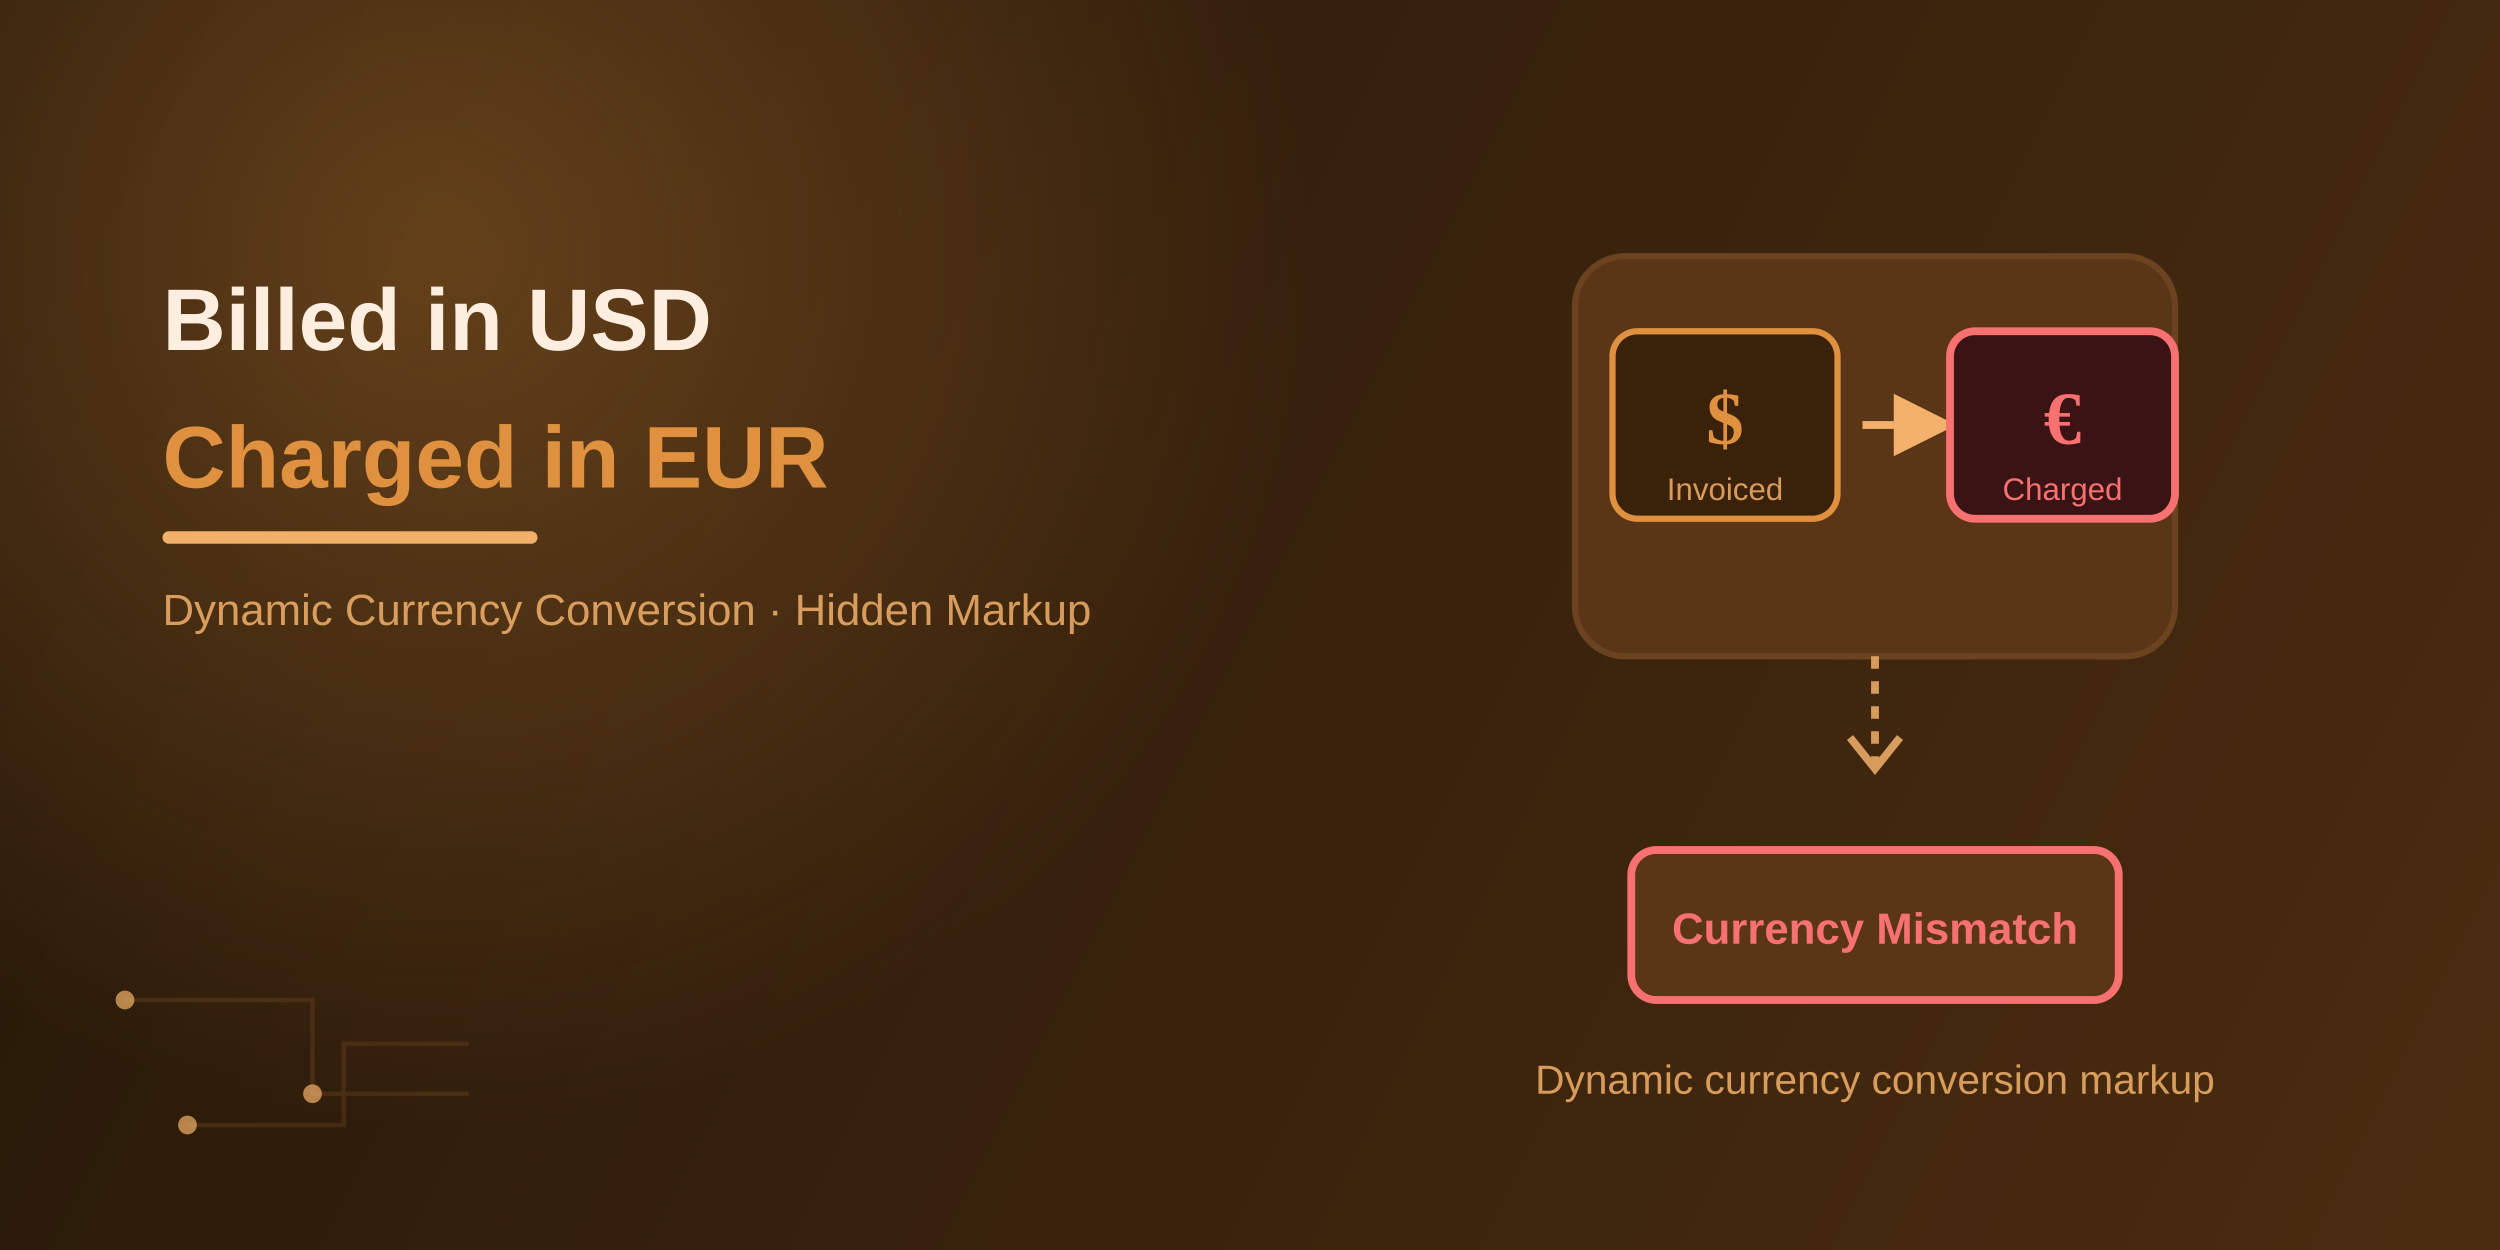
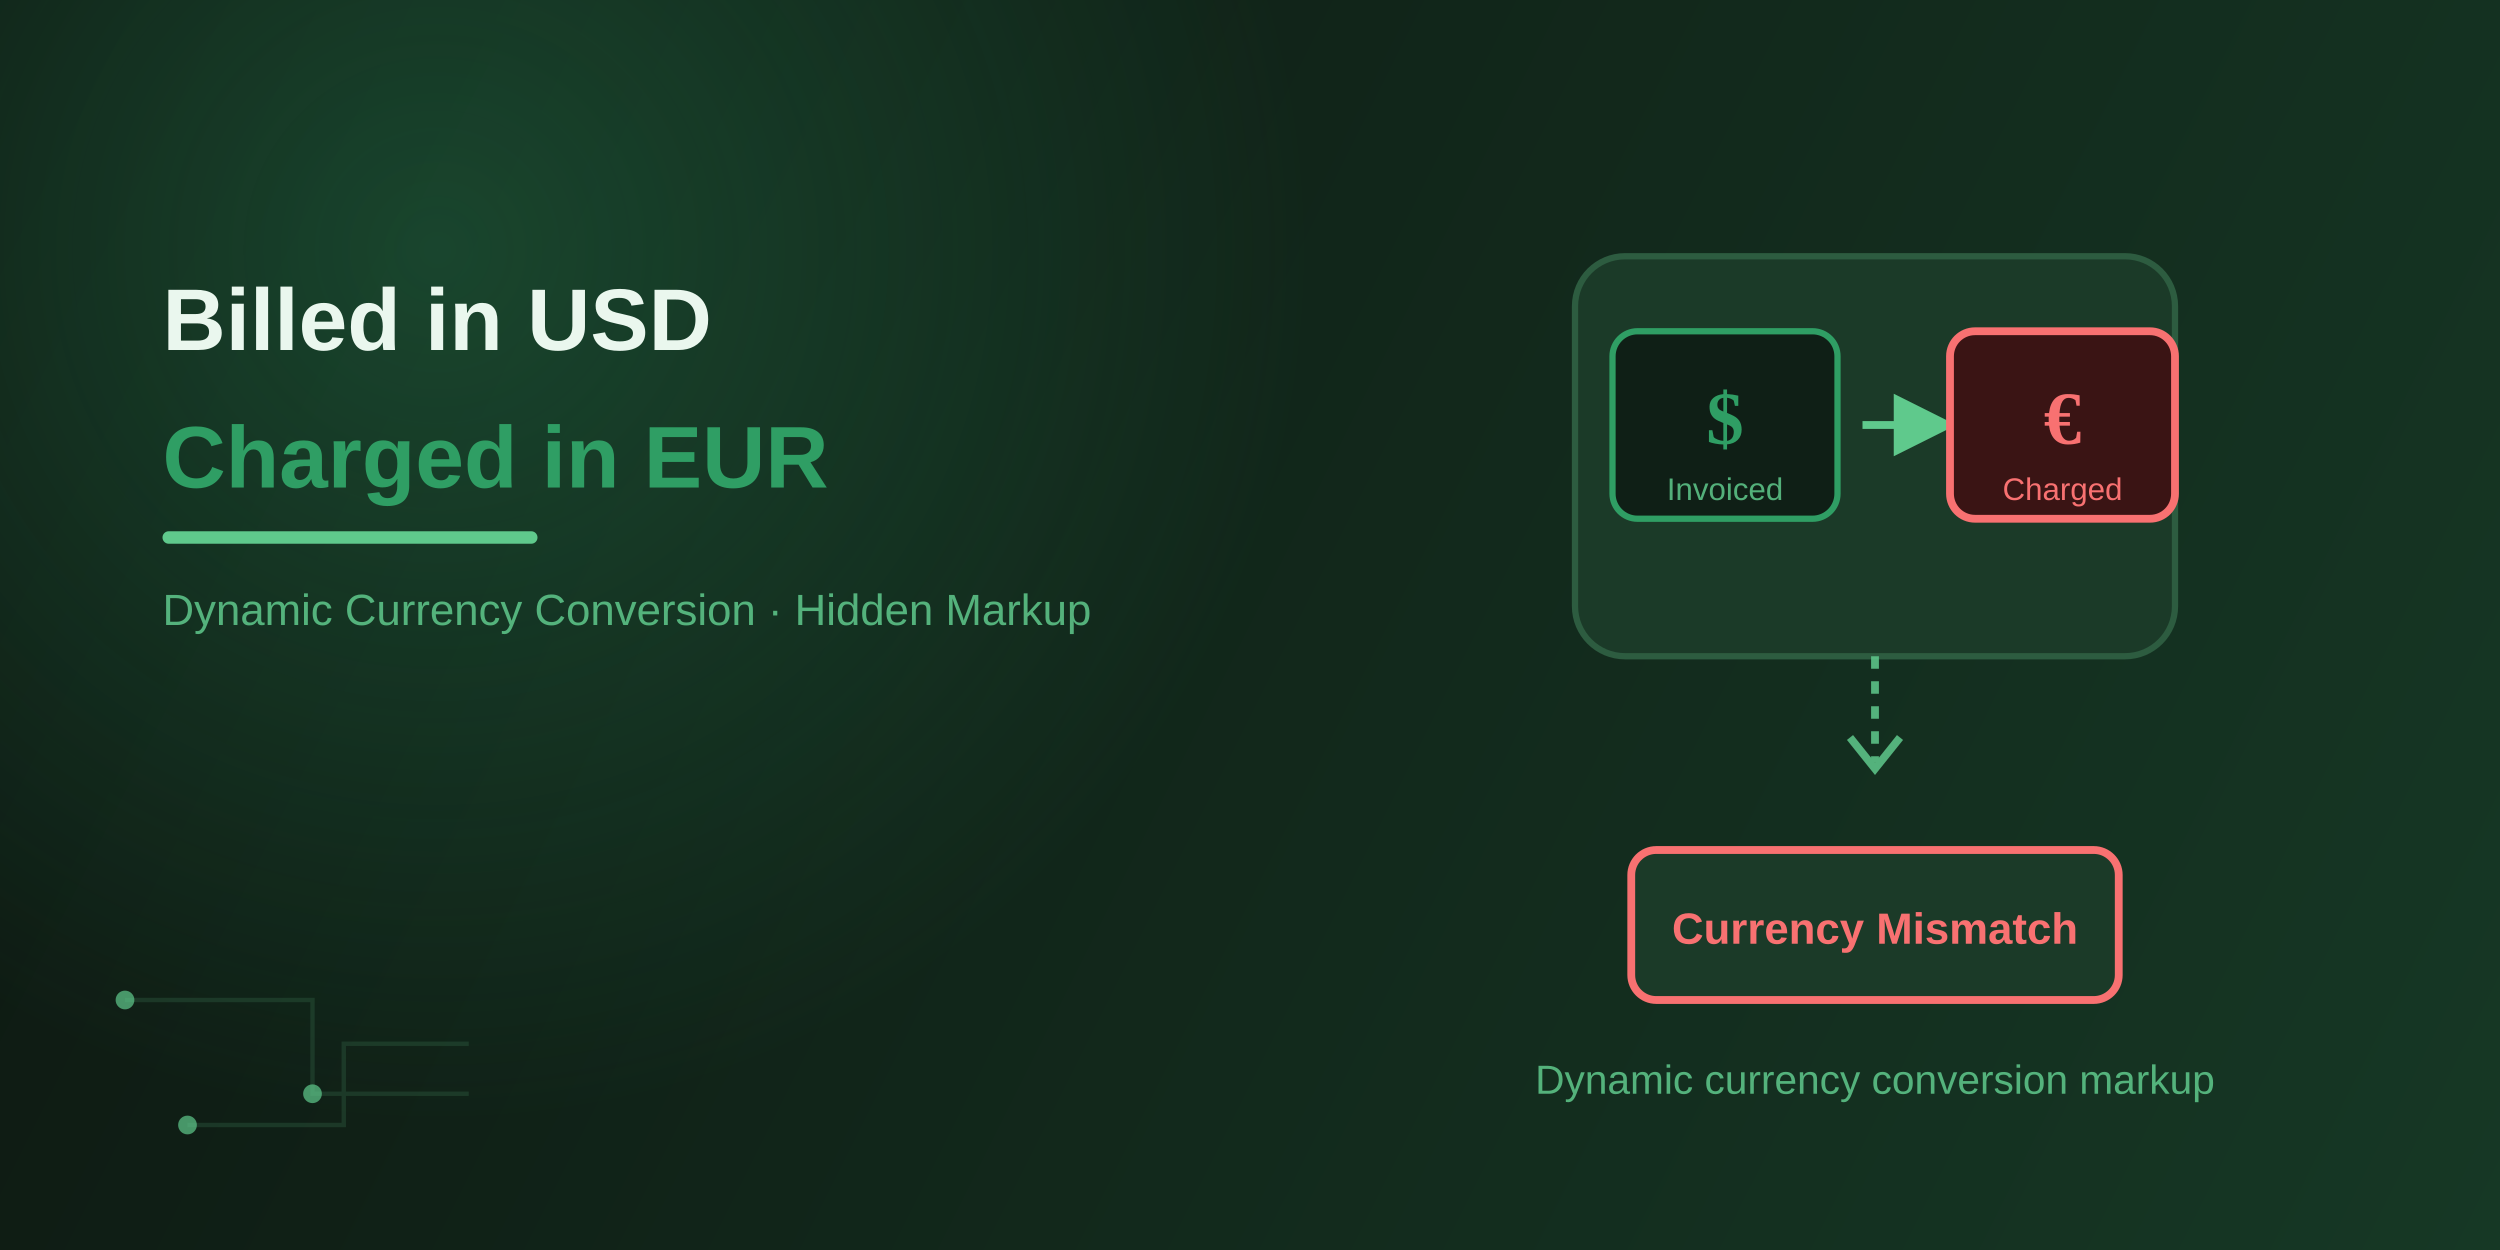
<svg xmlns="http://www.w3.org/2000/svg" viewBox="0 0 800 400" role="img" aria-label="AI subscription currency mismatch DCC trap cover image">
  <defs>
    <linearGradient id="bgGradCurEn" x1="0" y1="0" x2="800" y2="400" gradientUnits="userSpaceOnUse">
-       <stop offset="0" stop-color="#241708" />
-       <stop offset="1" stop-color="#4a2c10" />
+       <stop offset="0" stop-color="#0d1610" />
+       <stop offset="1" stop-color="#163825" />
    </linearGradient>
    <radialGradient id="glowCurEn" cx="140" cy="80" r="280" gradientUnits="userSpaceOnUse">
-       <stop offset="0" stop-color="#e0913f" stop-opacity="0.32" />
-       <stop offset="1" stop-color="#e0913f" stop-opacity="0" />
+       <stop offset="0" stop-color="#2f9e64" stop-opacity="0.32" />
+       <stop offset="1" stop-color="#2f9e64" stop-opacity="0" />
    </radialGradient>
  </defs>
  <rect width="800" height="400" fill="url(#bgGradCurEn)" />
  <rect width="800" height="400" fill="url(#glowCurEn)" />
-   <g stroke="#6b4321" stroke-width="1.4" opacity="0.4" fill="none">
+   <g stroke="#2d5c40" stroke-width="1.4" opacity="0.4" fill="none">
    <path d="M40 320 h60 v30 h50" />
    <path d="M60 360 h50 v-26 h40" />
  </g>
-   <g fill="#f2b06a" opacity="0.7">
+   <g fill="#5fc98c" opacity="0.7">
    <circle cx="40" cy="320" r="3" />
    <circle cx="100" cy="350" r="3" />
    <circle cx="60" cy="360" r="3" />
  </g>
-   <text x="52" y="112" font-family="'Segoe UI',Arial,sans-serif" font-size="28" font-weight="700" fill="#fdeee0">Billed in USD</text>
-   <text x="52" y="156" font-family="'Segoe UI',Arial,sans-serif" font-size="28" font-weight="700" fill="#e0913f">Charged in EUR</text>
-   <rect x="52" y="170" width="120" height="4" rx="2" fill="#f2b06a" />
-   <text x="52" y="200" font-family="'Segoe UI',Arial,sans-serif" font-size="14" font-weight="400" fill="#f2b06a" opacity="0.85">Dynamic Currency Conversion · Hidden Markup</text>
+   <text x="52" y="112" font-family="'Segoe UI',Arial,sans-serif" font-size="28" font-weight="700" fill="#eaf7ee">Billed in USD</text>
+   <text x="52" y="156" font-family="'Segoe UI',Arial,sans-serif" font-size="28" font-weight="700" fill="#2f9e64">Charged in EUR</text>
+   <rect x="52" y="170" width="120" height="4" rx="2" fill="#5fc98c" />
+   <text x="52" y="200" font-family="'Segoe UI',Arial,sans-serif" font-size="14" font-weight="400" fill="#5fc98c" opacity="0.85">Dynamic Currency Conversion · Hidden Markup</text>
  <defs>
    <marker id="arrowCurEn" markerWidth="8" markerHeight="8" refX="4" refY="4" orient="auto">
-       <path d="M0 0 L8 4 L0 8 Z" fill="#f2b06a" />
+       <path d="M0 0 L8 4 L0 8 Z" fill="#5fc98c" />
    </marker>
  </defs>
  <g transform="translate(600,146)">
-     <rect x="-96" y="-64" width="192" height="128" rx="16" fill="#5a3616" stroke="#6b4321" stroke-width="2" />
-     <rect x="-84" y="-40" width="72" height="60" rx="8" fill="#3a2109" stroke="#e0913f" stroke-width="2" />
-     <text x="-48" y="-4" text-anchor="middle" font-size="24" font-weight="700" fill="#e0913f">$</text>
-     <text x="-48" y="14" text-anchor="middle" font-family="'Segoe UI',Arial,sans-serif" font-size="10" fill="#f2b06a" opacity="0.85">Invoiced</text>
-     <path d="M-4 -10 h20" stroke="#f2b06a" stroke-width="2.5" marker-end="url(#arrowCurEn)" />
+     <rect x="-96" y="-64" width="192" height="128" rx="16" fill="#1b3a28" stroke="#2d5c40" stroke-width="2" />
+     <rect x="-84" y="-40" width="72" height="60" rx="8" fill="#0f1f16" stroke="#2f9e64" stroke-width="2" />
+     <text x="-48" y="-4" text-anchor="middle" font-size="24" font-weight="700" fill="#2f9e64">$</text>
+     <text x="-48" y="14" text-anchor="middle" font-family="'Segoe UI',Arial,sans-serif" font-size="10" fill="#5fc98c" opacity="0.85">Invoiced</text>
+     <path d="M-4 -10 h20" stroke="#5fc98c" stroke-width="2.5" marker-end="url(#arrowCurEn)" />
    <rect x="24" y="-40" width="72" height="60" rx="8" fill="#3a1414" stroke="#f87171" stroke-width="2.5" />
    <text x="60" y="-4" text-anchor="middle" font-size="24" font-weight="700" fill="#f87171">€</text>
    <text x="60" y="14" text-anchor="middle" font-family="'Segoe UI',Arial,sans-serif" font-size="10" fill="#f87171">Charged</text>
  </g>
-   <g stroke="#f2b06a" stroke-width="2.5" fill="none" opacity="0.85">
+   <g stroke="#5fc98c" stroke-width="2.5" fill="none" opacity="0.85">
    <path d="M600 210 v34" stroke-dasharray="4 4" />
    <path d="M592 236 l8 10 l8 -10" fill="none" />
  </g>
  <g transform="translate(600,296)">
-     <rect x="-78" y="-24" width="156" height="48" rx="8" fill="#5a3616" stroke="#f87171" stroke-width="2.5" />
+     <rect x="-78" y="-24" width="156" height="48" rx="8" fill="#1b3a28" stroke="#f87171" stroke-width="2.5" />
    <text x="0" y="6" text-anchor="middle" font-family="'Segoe UI',Arial,sans-serif" font-size="14" fill="#f87171" font-weight="700">Currency Mismatch</text>
  </g>
-   <text x="600" y="350" text-anchor="middle" font-family="'Segoe UI',Arial,sans-serif" font-size="13" fill="#f2b06a" opacity="0.85">Dynamic currency conversion markup</text>
+   <text x="600" y="350" text-anchor="middle" font-family="'Segoe UI',Arial,sans-serif" font-size="13" fill="#5fc98c" opacity="0.85">Dynamic currency conversion markup</text>
</svg>
